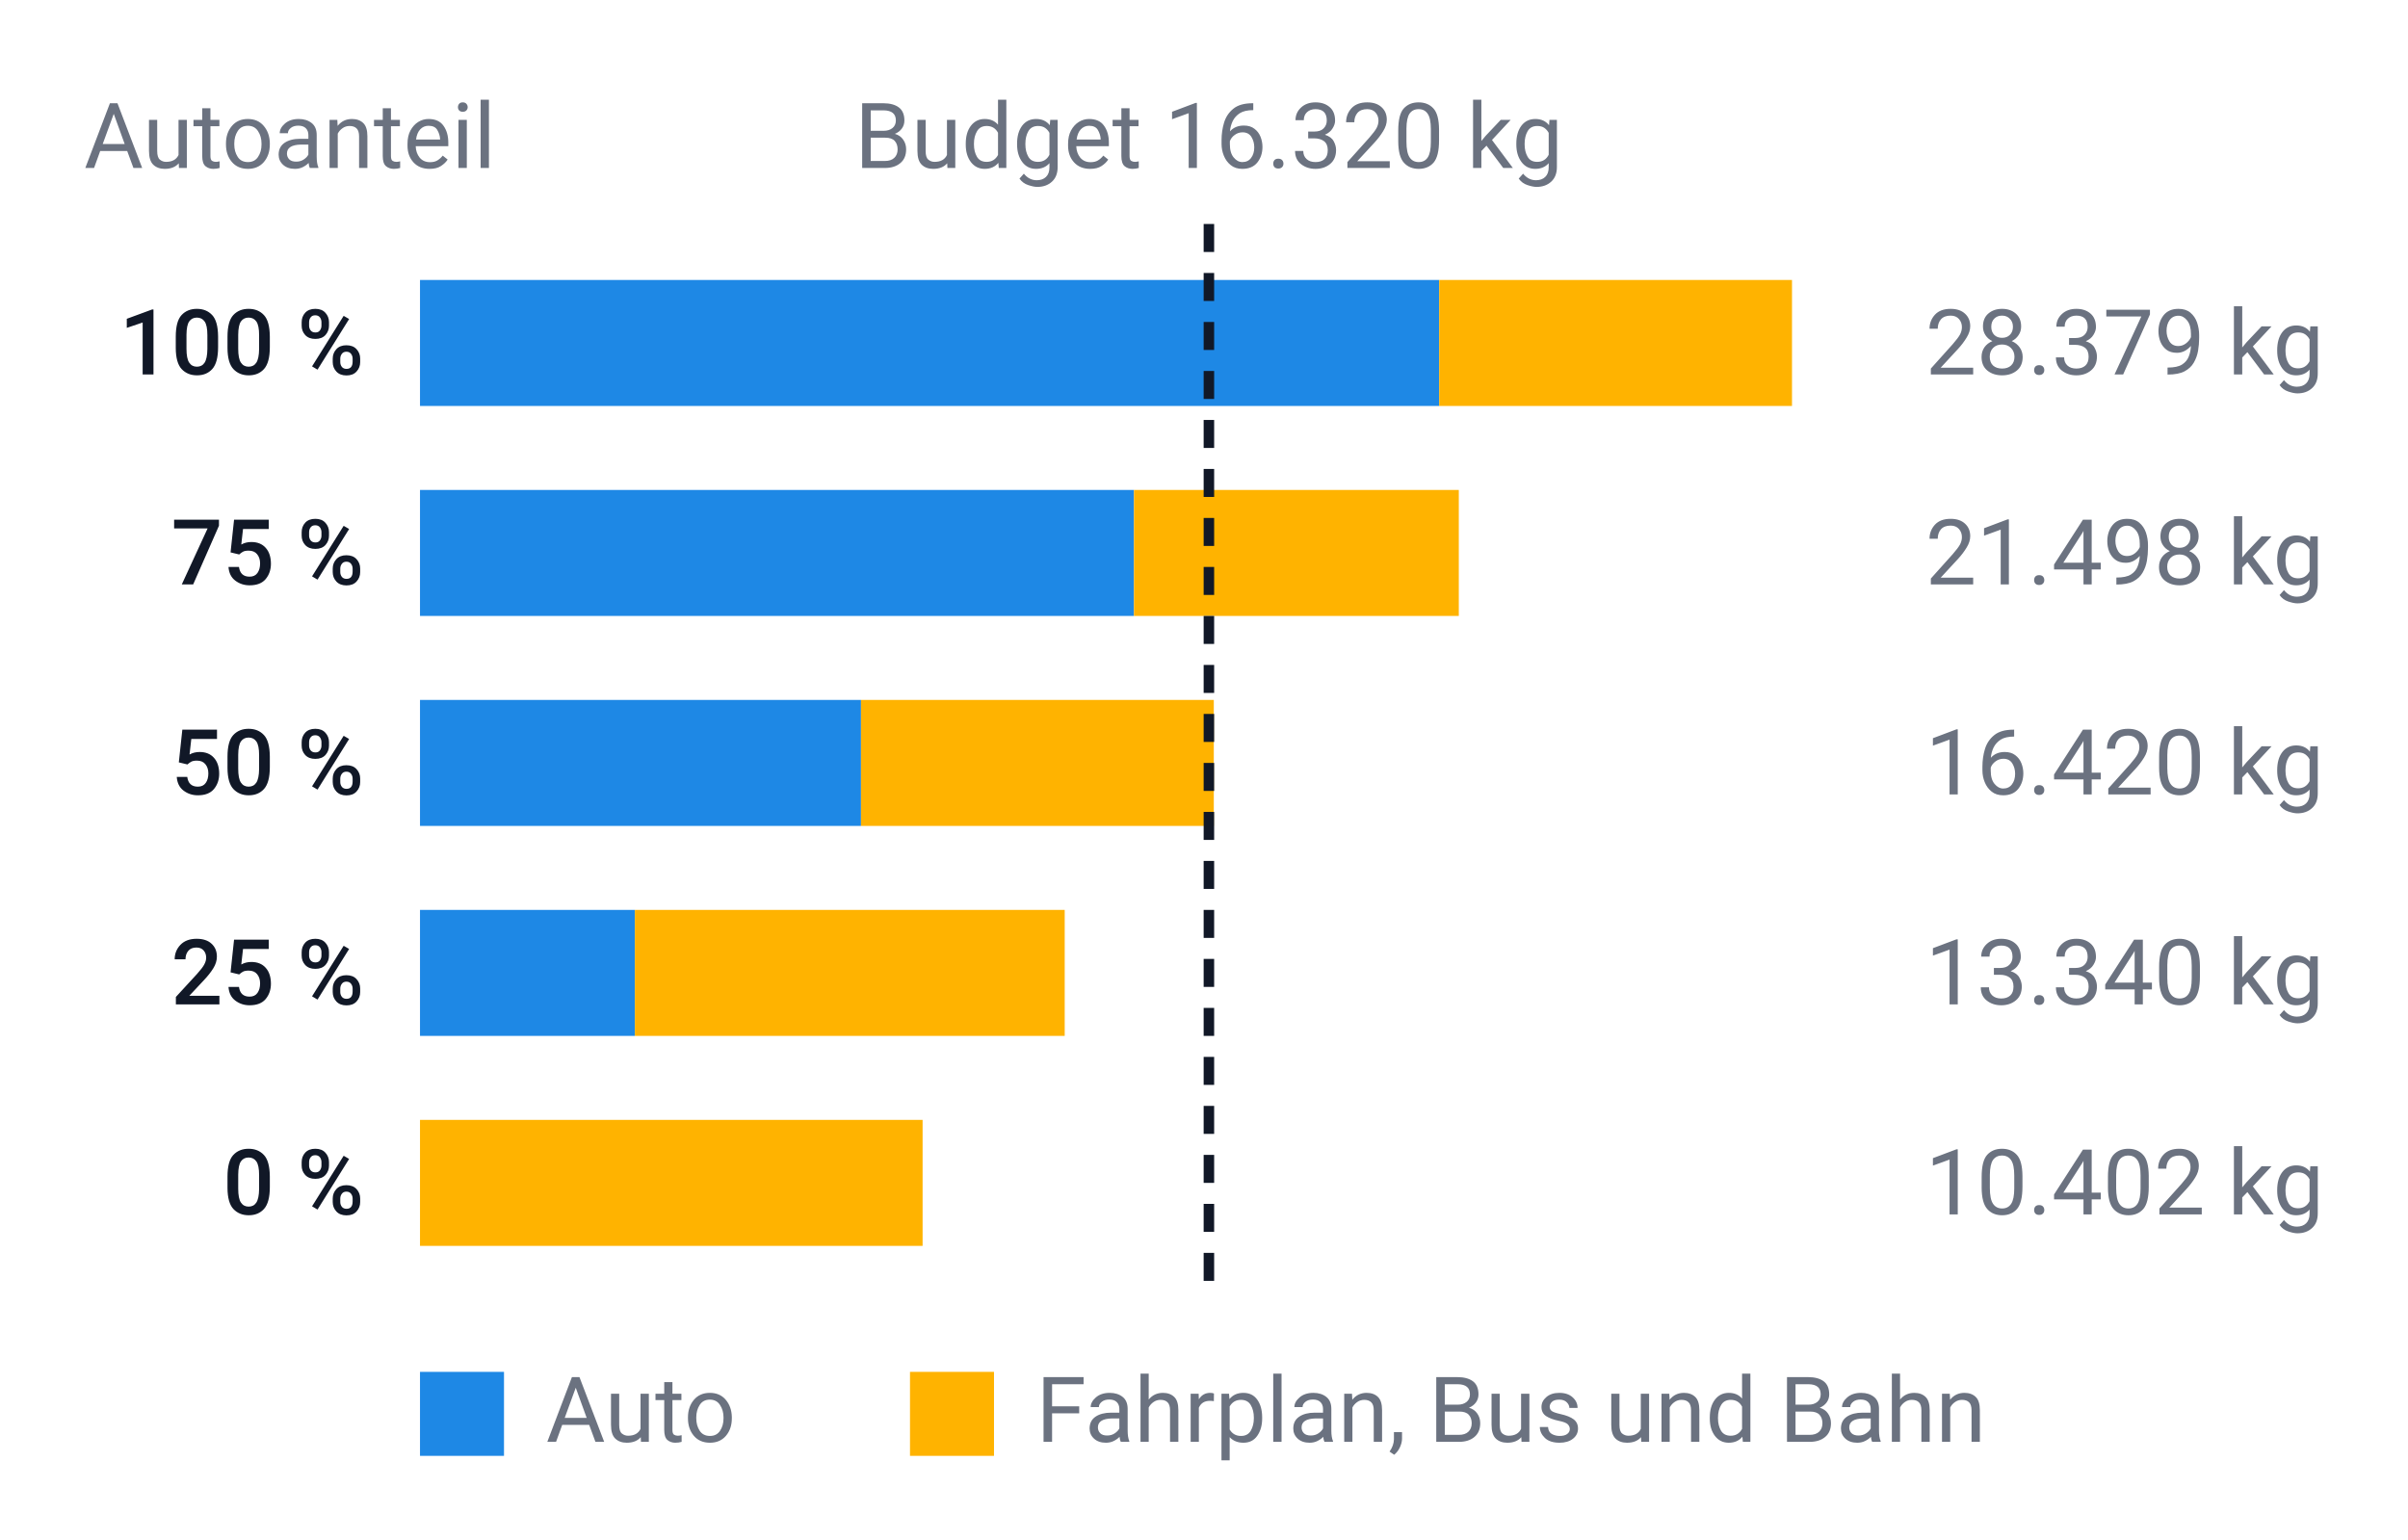
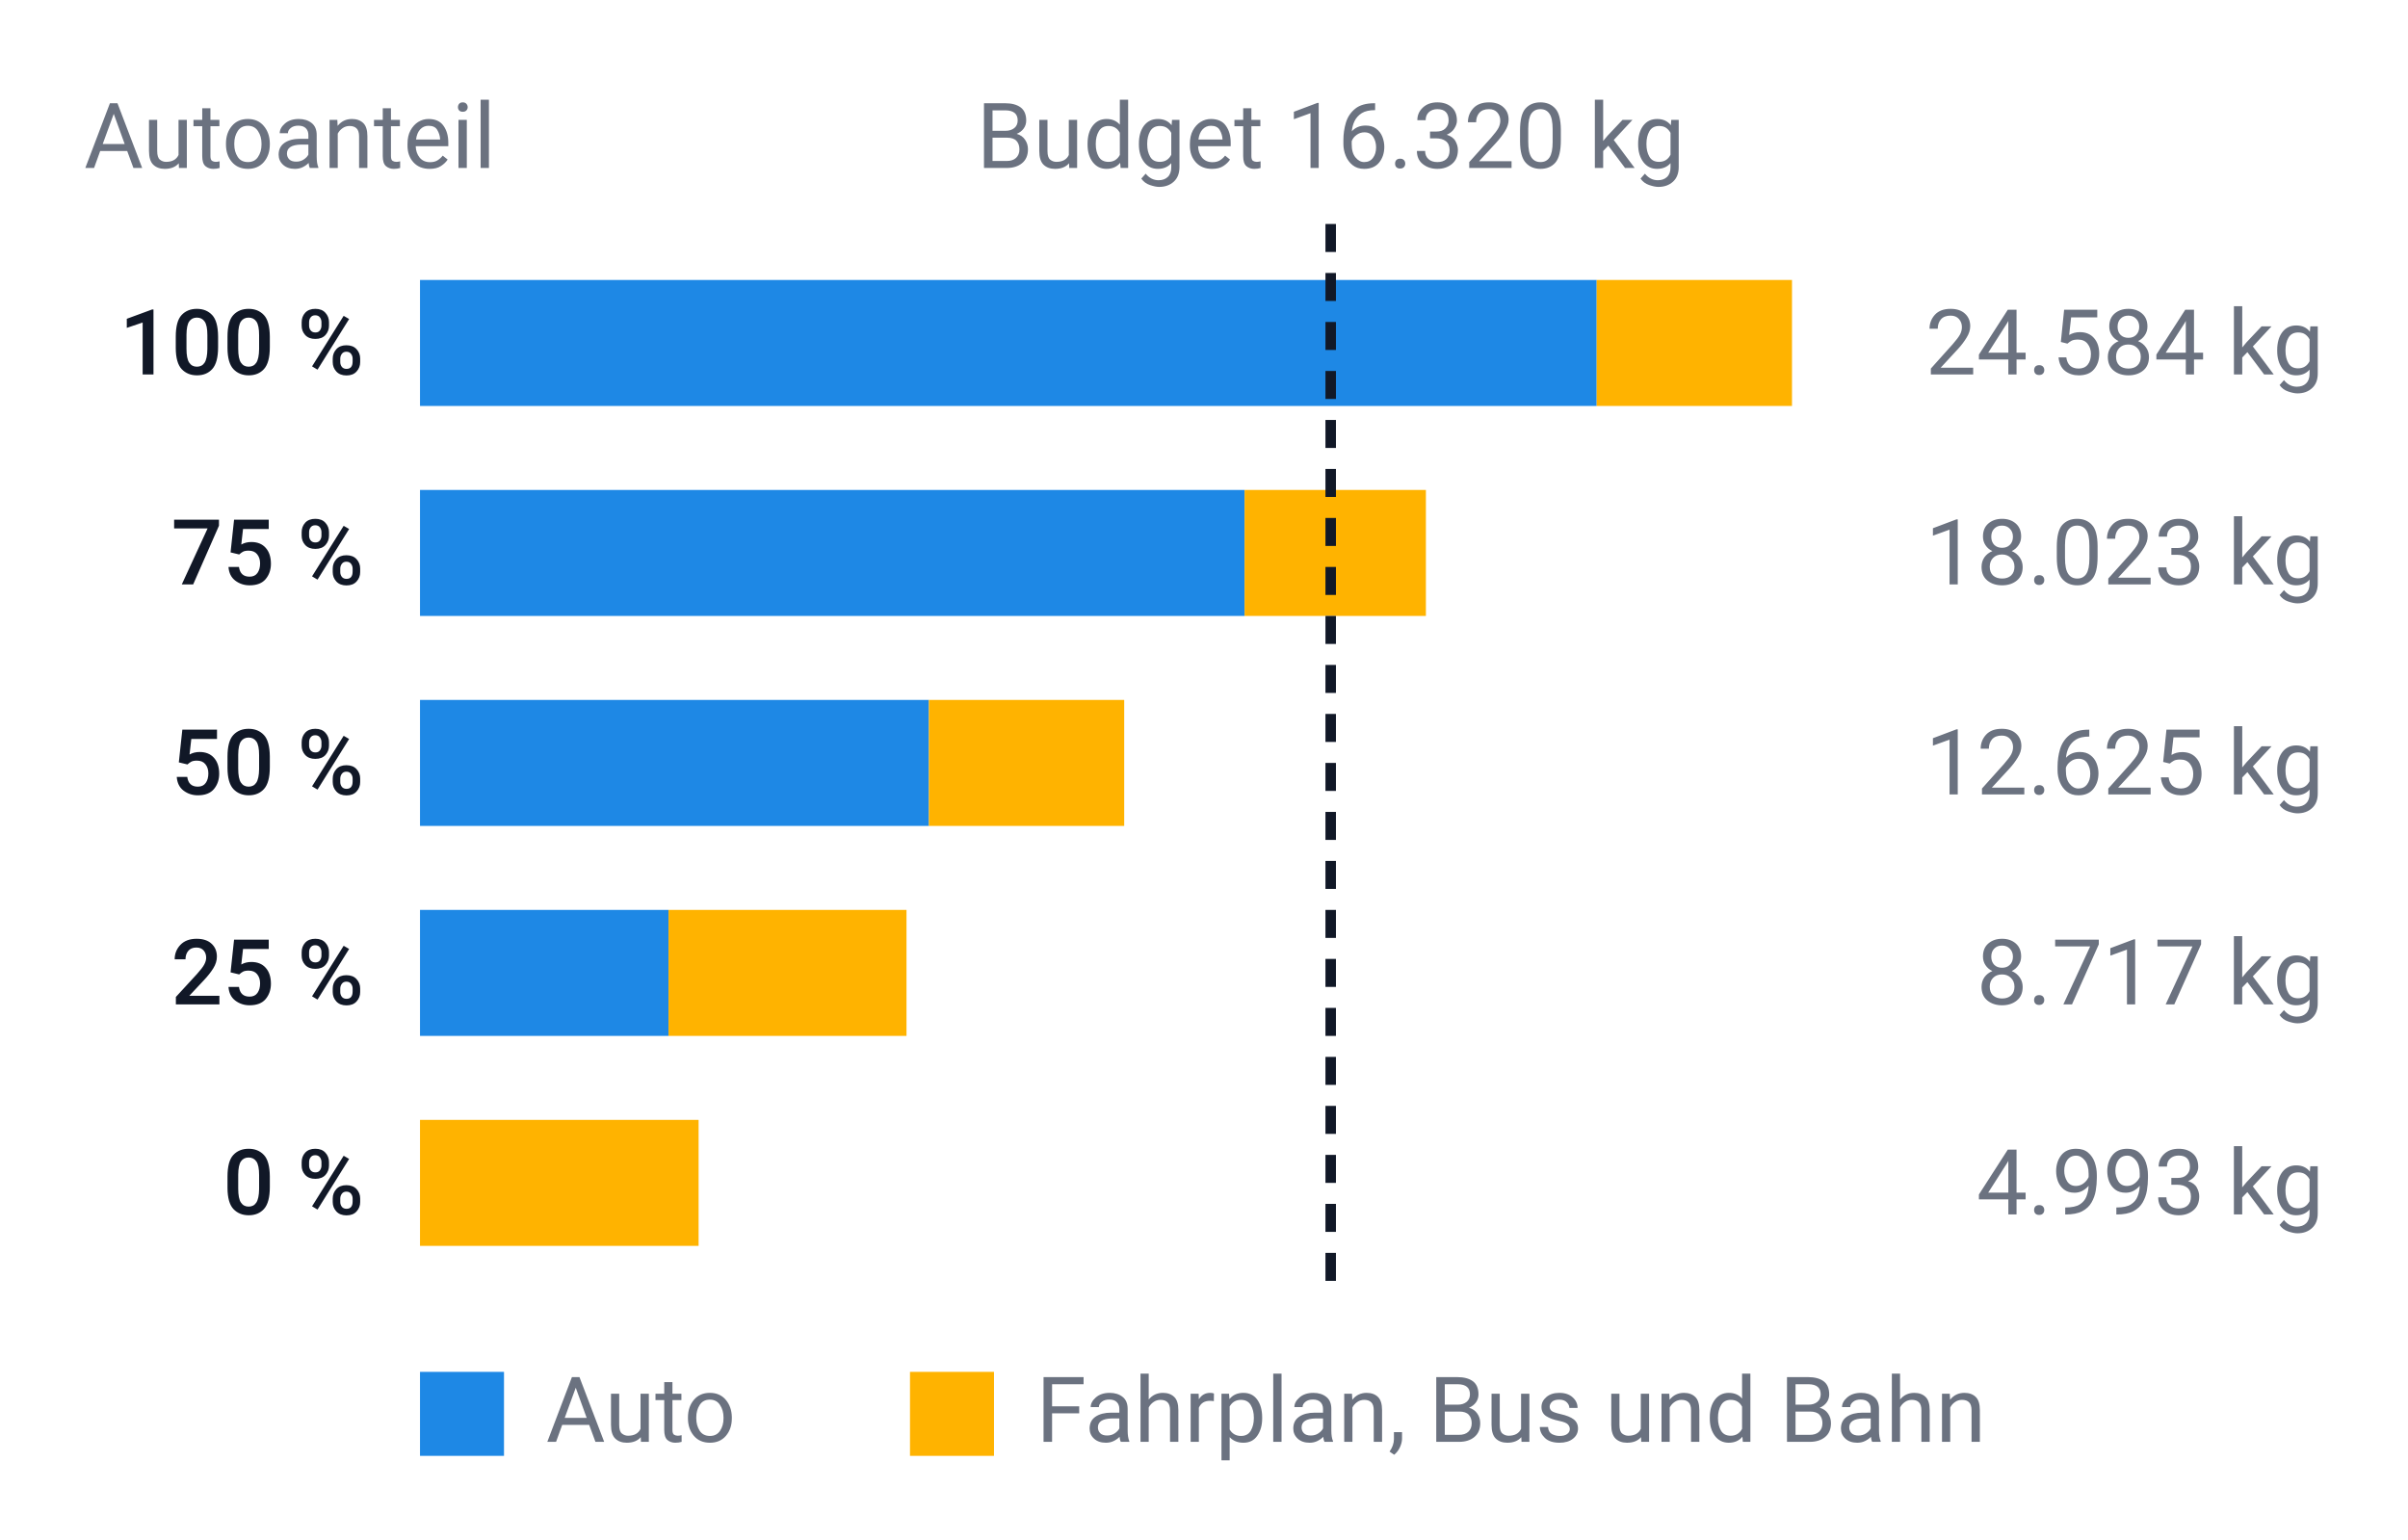
<svg xmlns="http://www.w3.org/2000/svg" viewBox="0 0 344 220" role="img" aria-labelledby="fig-runde-title fig-runde-desc" class="fig">
  <style>
    .fig-bg { fill: var(--fig-bg, #ffffff); }
    .fig-text { font-family: ui-sans-serif, system-ui, -apple-system, "Segoe UI", Roboto, sans-serif; font-size: 13px; font-variant-numeric: tabular-nums; fill: var(--fig-muted, #6b7280); }
    .fig-ink { fill: var(--fig-ink, #111827); }
    .fig-head { fill: var(--fig-ink, #111827); font-weight: 500; }
    .fig-line { fill: none; stroke: var(--fig-ink, #111827); }
    .fig-grid { fill: none; stroke: var(--fig-rule, #d7dbe1); }
    .fig-edge { fill: var(--fig-surface, #ffffff); stroke: var(--fig-strong, #bcc3cc); }
    .fig-node { fill: var(--fig-surface, #ffffff); stroke: var(--fig-ink, #111827); }
    .fig-car { fill: var(--fig-car, #1e88e5); }
    .fig-car-line { fill: none; stroke: var(--fig-car, #1e88e5); }
    .fig-pt { fill: var(--fig-pt, #ffb300); }
    .fig-people { fill: var(--fig-soft, #8b93a1); }
    .fig-people-line { fill: none; stroke: var(--fig-soft, #8b93a1); }
  </style>
  <rect class="fig-bg" width="344" height="220" rx="8" />
  <text class="fig-text" x="12" y="24">Autoanteil</text>
-   <rect class="fig-car" x="60" y="40" width="145.6" height="18" />
-   <rect class="fig-pt" x="205.6" y="40" width="50.4" height="18" />
-   <rect class="fig-car" x="60" y="70" width="102.0" height="18" />
-   <rect class="fig-pt" x="162.0" y="70" width="46.4" height="18" />
-   <rect class="fig-car" x="60" y="100" width="63.0" height="18" />
-   <rect class="fig-pt" x="123.0" y="100" width="50.4" height="18" />
-   <rect class="fig-car" x="60" y="130" width="30.7" height="18" />
-   <rect class="fig-pt" x="90.7" y="130" width="61.4" height="18" />
-   <rect class="fig-pt" x="60.0" y="160" width="71.8" height="18" />
-   <line class="fig-line" x1="172.7" x2="172.7" y1="32" y2="186" stroke-width="1.5" stroke-dasharray="4 3" />
-   <text class="fig-text" x="172.7" y="24" text-anchor="middle">Budget 16.320 kg</text>
+   <rect class="fig-car" x="60" y="40" width="168.1" height="18" />
+   <rect class="fig-pt" x="228.1" y="40" width="27.9" height="18" />
+   <rect class="fig-car" x="60" y="70" width="117.8" height="18" />
+   <rect class="fig-pt" x="177.8" y="70" width="25.9" height="18" />
+   <rect class="fig-car" x="60" y="100" width="72.7" height="18" />
+   <rect class="fig-pt" x="132.7" y="100" width="27.9" height="18" />
+   <rect class="fig-car" x="60" y="130" width="35.5" height="18" />
+   <rect class="fig-pt" x="95.5" y="130" width="34.0" height="18" />
+   <rect class="fig-pt" x="60.0" y="160" width="39.8" height="18" />
+   <line class="fig-line" x1="190.1" x2="190.1" y1="32" y2="186" stroke-width="1.5" stroke-dasharray="4 3" />
+   <text class="fig-text" x="190.1" y="24" text-anchor="middle">Budget 16.320 kg</text>
  <text class="fig-head fig-text" x="52" y="53.5" text-anchor="end">100 %</text>
-   <text class="fig-text" x="332" y="53.5" text-anchor="end">28.379 kg</text>
+   <text class="fig-text" x="332" y="53.5" text-anchor="end">24.584 kg</text>
  <text class="fig-head fig-text" x="52" y="83.5" text-anchor="end">75 %</text>
-   <text class="fig-text" x="332" y="83.5" text-anchor="end">21.498 kg</text>
+   <text class="fig-text" x="332" y="83.5" text-anchor="end">18.023 kg</text>
  <text class="fig-head fig-text" x="52" y="113.5" text-anchor="end">50 %</text>
-   <text class="fig-text" x="332" y="113.5" text-anchor="end">16.420 kg</text>
+   <text class="fig-text" x="332" y="113.5" text-anchor="end">12.625 kg</text>
  <text class="fig-head fig-text" x="52" y="143.5" text-anchor="end">25 %</text>
-   <text class="fig-text" x="332" y="143.5" text-anchor="end">13.340 kg</text>
+   <text class="fig-text" x="332" y="143.5" text-anchor="end">8.717 kg</text>
  <text class="fig-head fig-text" x="52" y="173.5" text-anchor="end">0 %</text>
-   <text class="fig-text" x="332" y="173.5" text-anchor="end">10.402 kg</text>
+   <text class="fig-text" x="332" y="173.5" text-anchor="end">4.993 kg</text>
  <rect class="fig-car" x="60" y="196" width="12" height="12" />
  <text class="fig-text" x="78" y="206">Auto</text>
  <rect class="fig-pt" x="130" y="196" width="12" height="12" />
  <text class="fig-text" x="148" y="206">Fahrplan, Bus und Bahn</text>
</svg>
